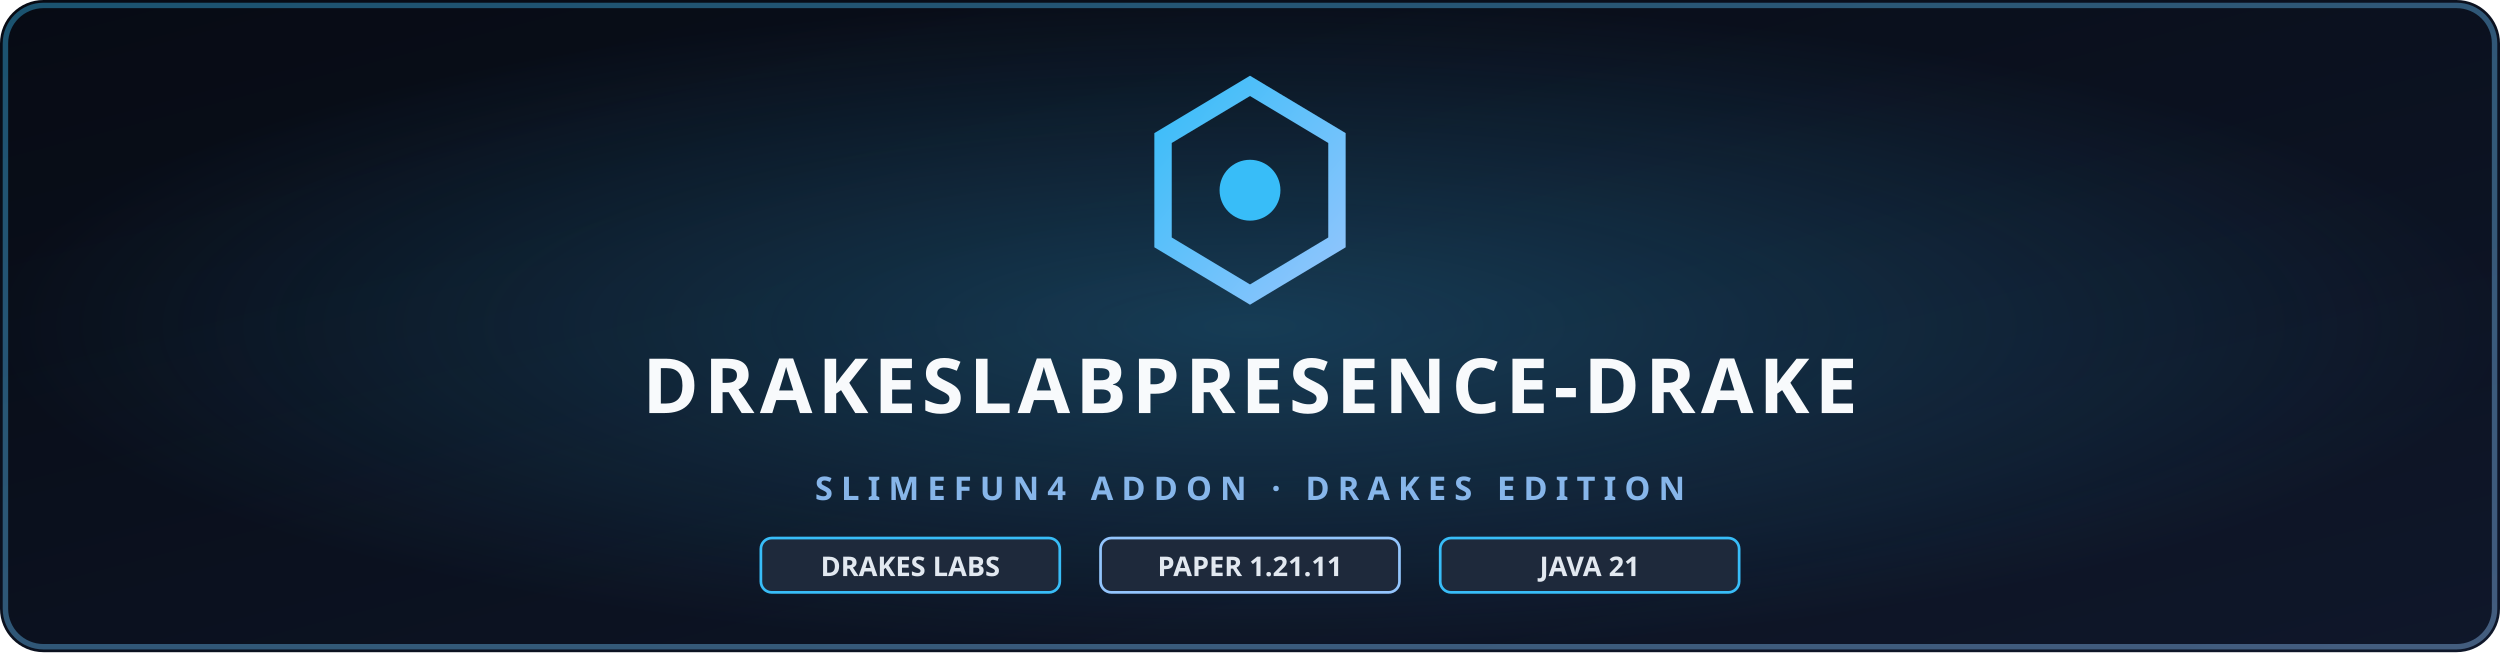
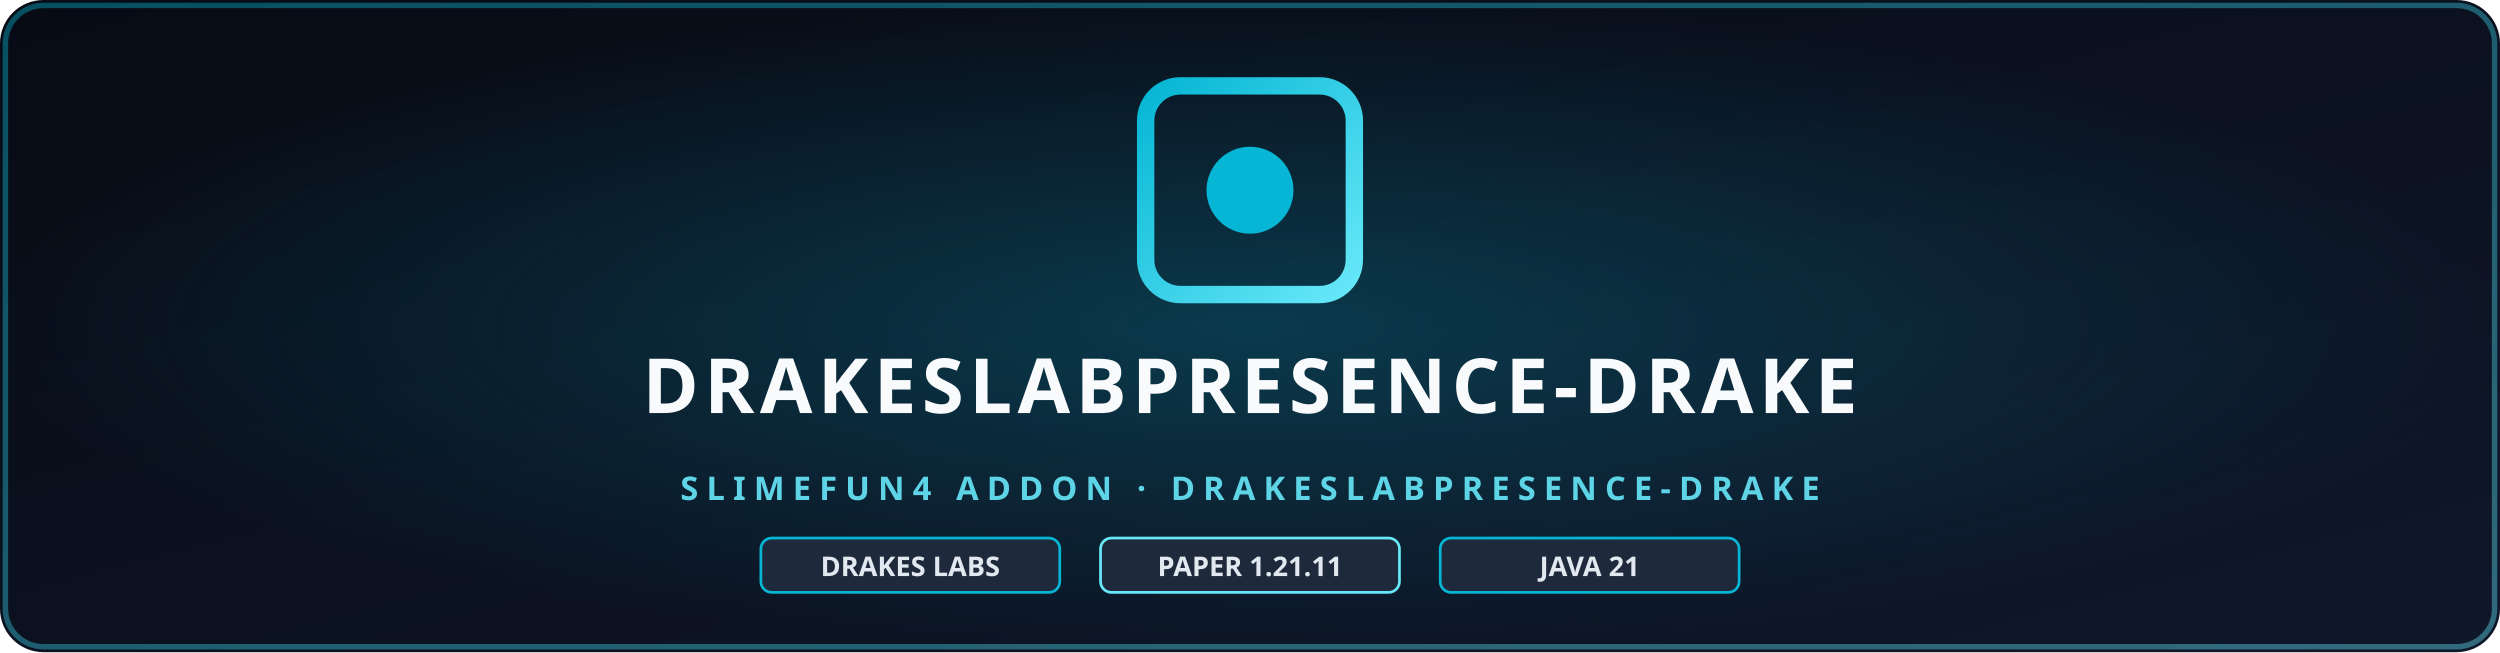
<svg xmlns="http://www.w3.org/2000/svg" viewBox="0 0 920 240" width="920" height="240" role="img" aria-label="DrakesLabPresence-drake Banner">
  <defs>
    <linearGradient id="bFondo" x1="0" y1="0" x2="1" y2="1">
      <stop offset="0%" stop-color="#070B14" />
      <stop offset="100%" stop-color="#0F172A" />
    </linearGradient>
    <linearGradient id="acG" x1="0" y1="0" x2="1" y2="1">
-       <stop offset="0%" stop-color="#38BDF8" />
-       <stop offset="100%" stop-color="#93C5FD" />
+       <stop offset="0%" stop-color="#06B6D4" />
+       <stop offset="100%" stop-color="#67E8F9" />
    </linearGradient>
    <radialGradient id="bHalo" cx="50%" cy="50%" r="50%">
-       <stop offset="0%" stop-color="#38BDF8" stop-opacity="0.25" />
-       <stop offset="100%" stop-color="#38BDF8" stop-opacity="0" />
+       <stop offset="0%" stop-color="#06B6D4" stop-opacity="0.25" />
+       <stop offset="100%" stop-color="#06B6D4" stop-opacity="0" />
    </radialGradient>
  </defs>
  <rect width="920" height="240" rx="16" fill="url(#bFondo)" />
  <rect width="920" height="240" rx="16" fill="url(#bHalo)" />
  <rect x="2" y="2" width="916" height="236" rx="14" fill="none" stroke="url(#acG)" stroke-width="2" opacity="0.4" />
  <g transform="translate(460,70) scale(1.6)">
-     <polygon points="0,-24 20,-12 20,12 0,24 -20,12 -20,-12" fill="none" stroke="url(#acG)" stroke-width="4" />
-     <circle cx="0" cy="0" r="7" fill="#38BDF8" />
+     <rect x="-24" y="-24" width="48" height="48" rx="8" fill="none" stroke="url(#acG)" stroke-width="4" />
+     <circle cx="0" cy="0" r="10" fill="#06B6D4" />
  </g>
  <text x="460" y="152" text-anchor="middle" font-family="'Segoe UI', system-ui, -apple-system, sans-serif" font-weight="900" font-size="28" fill="#F8FAFC" letter-spacing="2">
    DRAKESLABPRESENCE-DRAKE
  </text>
-   <text x="460" y="184" text-anchor="middle" font-family="'Segoe UI', system-ui, -apple-system, sans-serif" font-weight="700" font-size="12" fill="#93C5FD" letter-spacing="3" opacity="0.9">
-     SLIMEFUN4 ADDON · DRAKES EDITION
+   <text x="460" y="184" text-anchor="middle" font-family="'Segoe UI', system-ui, -apple-system, sans-serif" font-weight="700" font-size="12" fill="#67E8F9" letter-spacing="3" opacity="0.9">
+     SLIMEFUN4 ADDON · DRAKESLABPRESENCE-DRAKE
  </text>
  <g transform="translate(460, 210)">
-     <rect x="-180" y="-12" width="110" height="20" rx="4" fill="#1E293B" stroke="#38BDF8" stroke-width="1" />
+     <rect x="-180" y="-12" width="110" height="20" rx="4" fill="#1E293B" stroke="#06B6D4" stroke-width="1" />
    <text x="-125" y="2" text-anchor="middle" font-family="sans-serif" font-size="10" font-weight="700" fill="#E2E8F0">DRAKES LABS</text>
-     <rect x="-55" y="-12" width="110" height="20" rx="4" fill="#1E293B" stroke="#93C5FD" stroke-width="1" />
+     <rect x="-55" y="-12" width="110" height="20" rx="4" fill="#1E293B" stroke="#67E8F9" stroke-width="1" />
    <text x="0" y="2" text-anchor="middle" font-family="sans-serif" font-size="10" font-weight="700" fill="#E2E8F0">PAPER 1.21.11</text>
-     <rect x="70" y="-12" width="110" height="20" rx="4" fill="#1E293B" stroke="#38BDF8" stroke-width="1" />
+     <rect x="70" y="-12" width="110" height="20" rx="4" fill="#1E293B" stroke="#06B6D4" stroke-width="1" />
    <text x="125" y="2" text-anchor="middle" font-family="sans-serif" font-size="10" font-weight="700" fill="#E2E8F0">JAVA 21</text>
  </g>
</svg>
